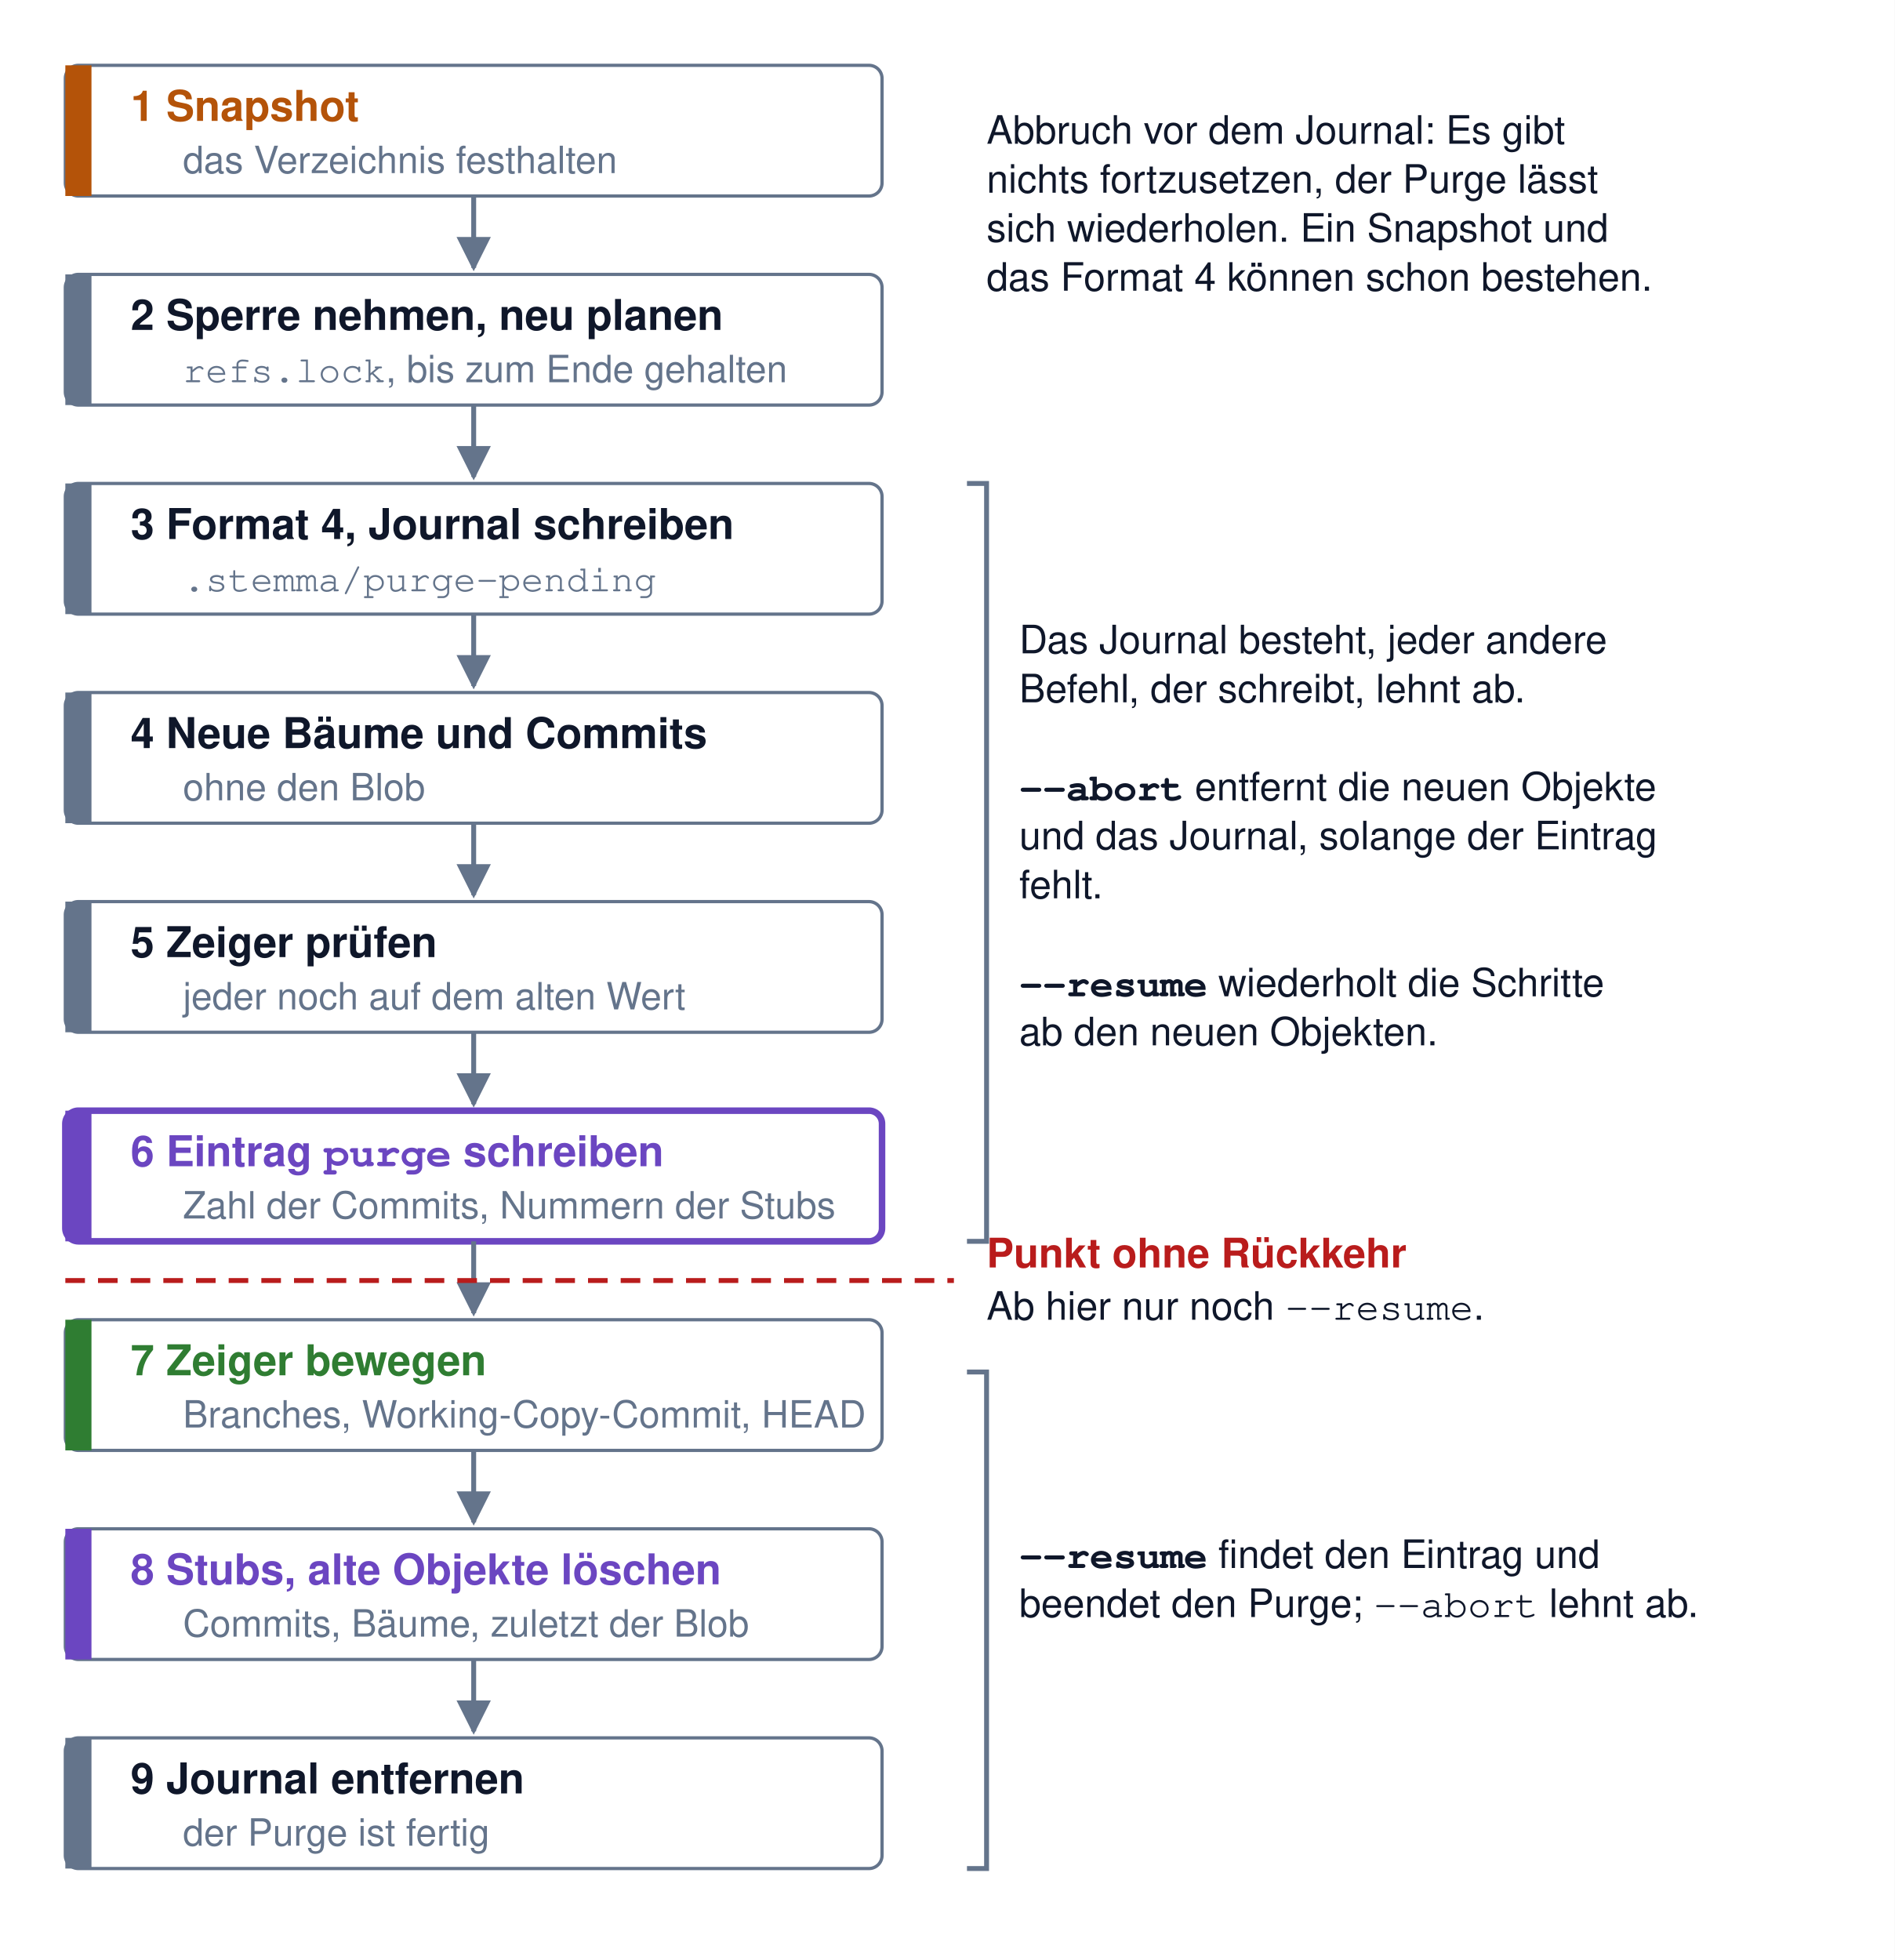
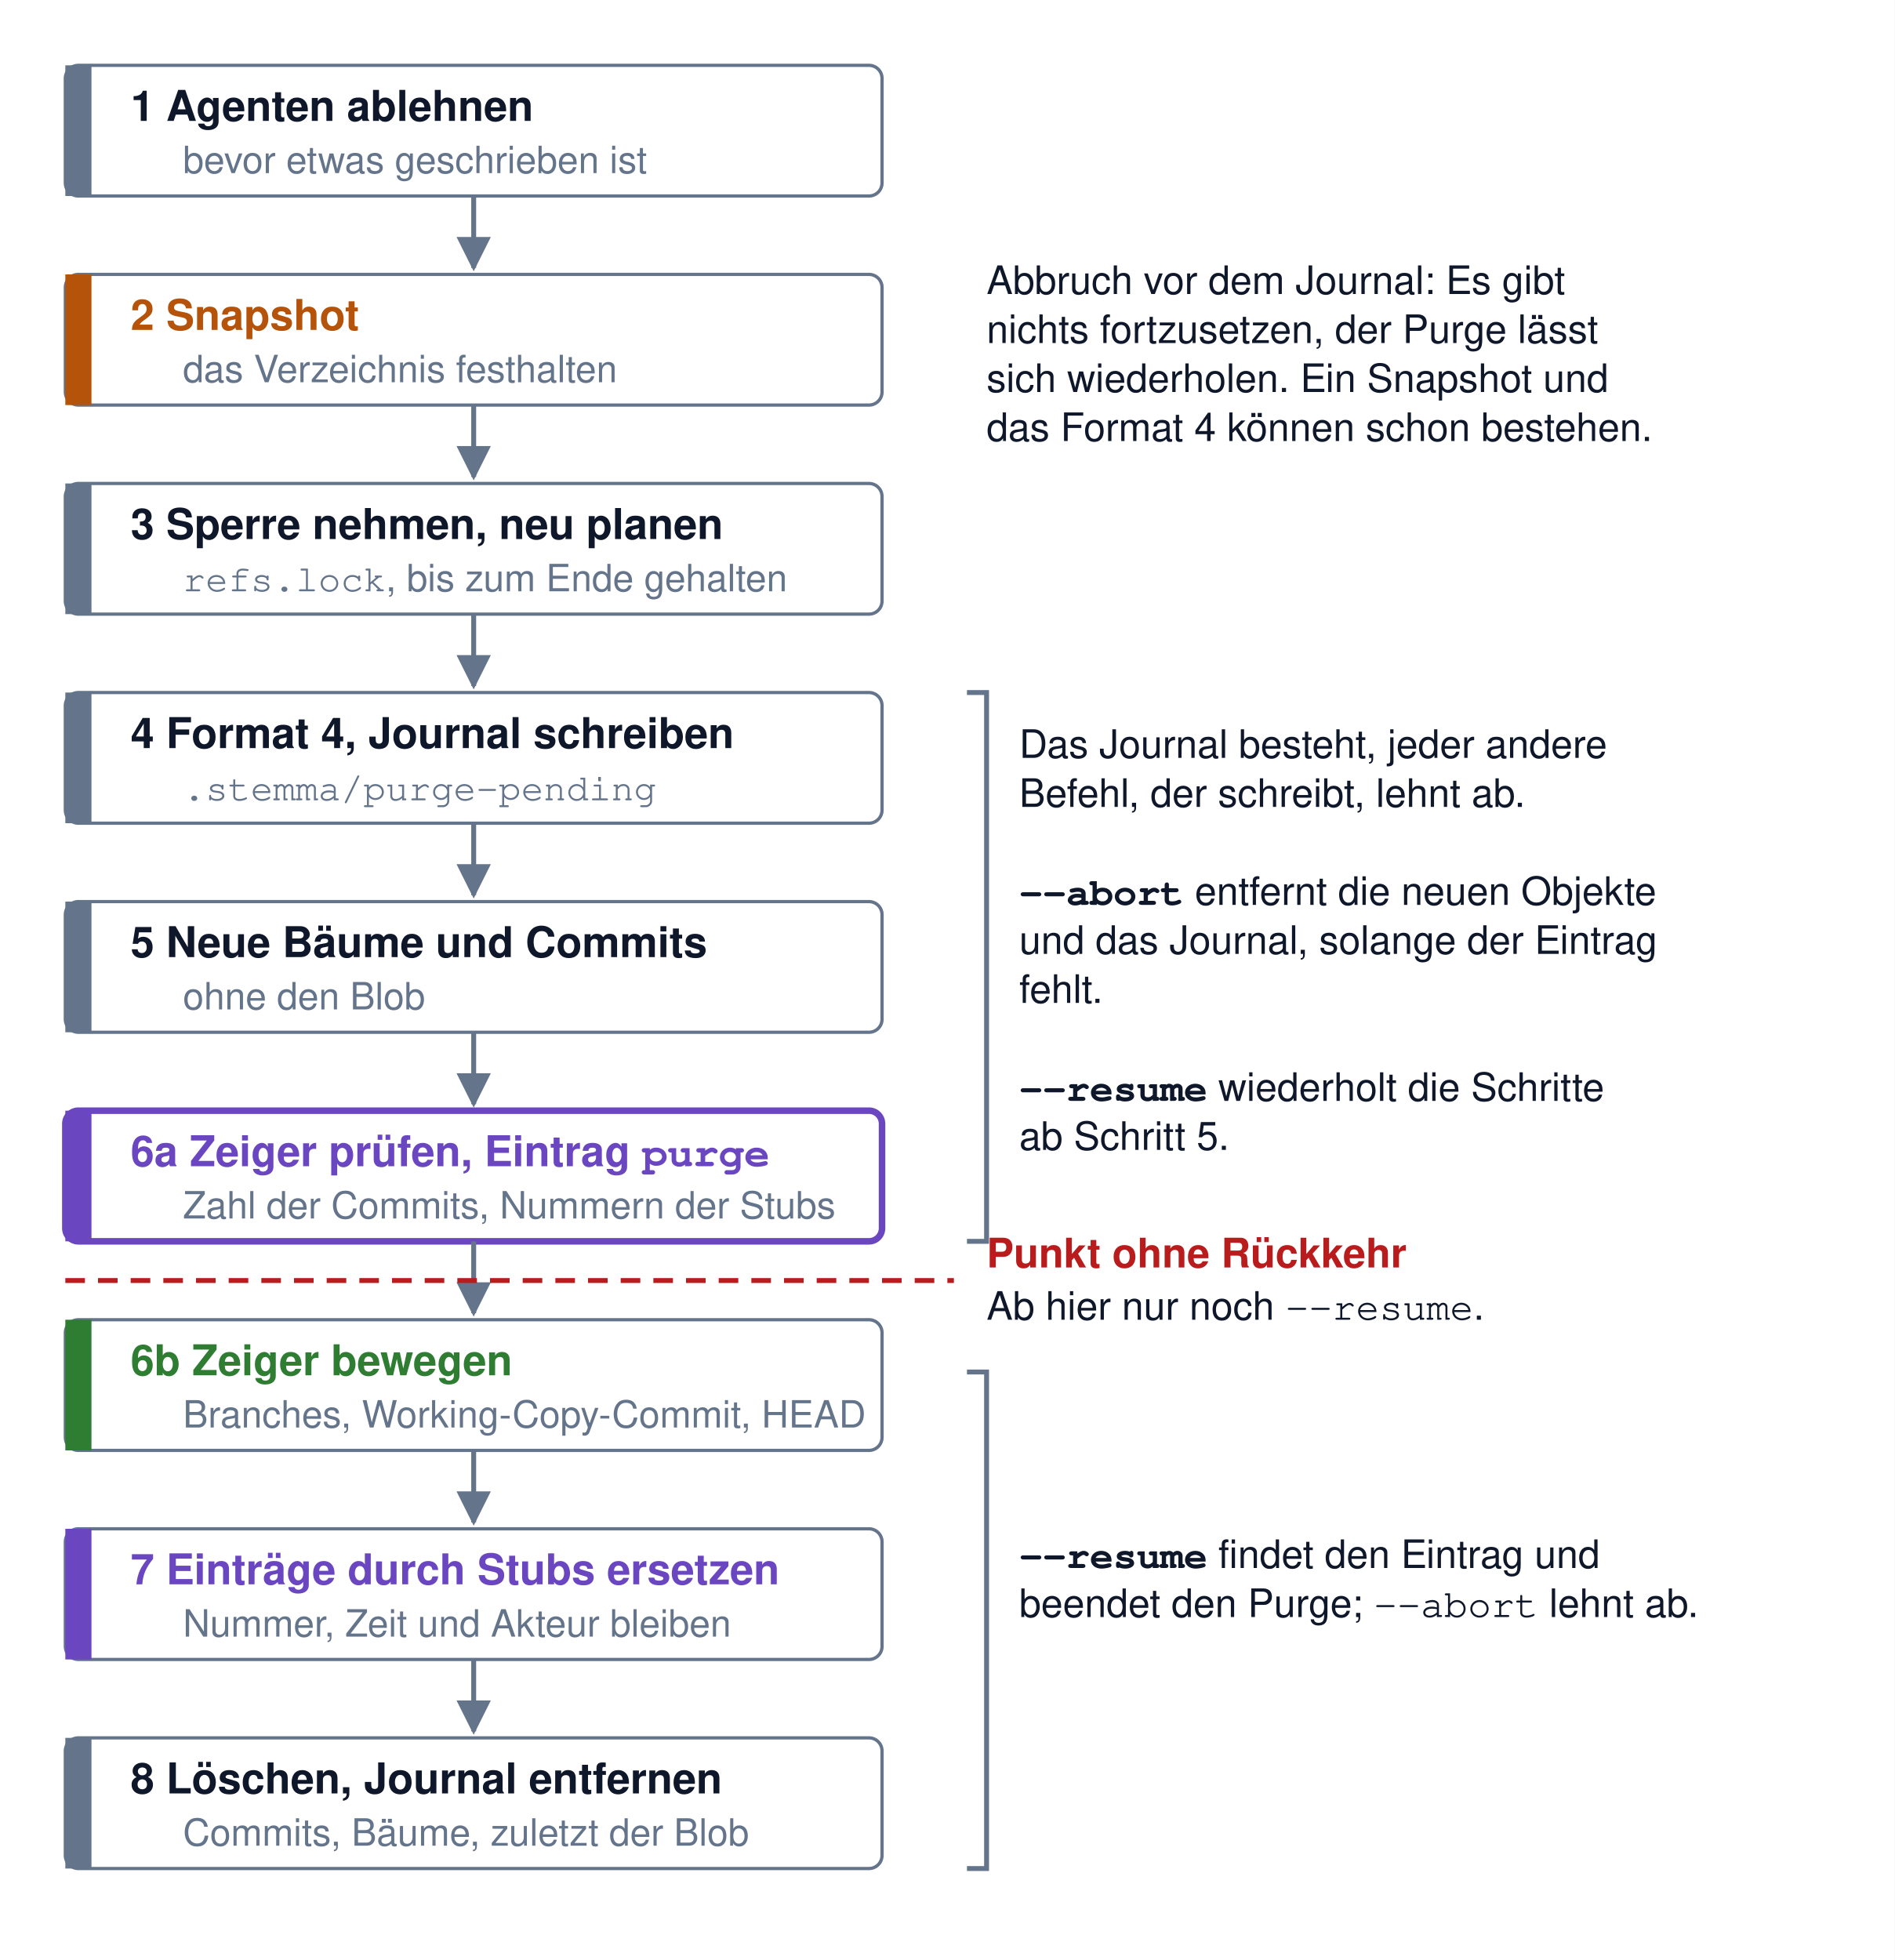
<svg xmlns="http://www.w3.org/2000/svg" viewBox="0 0 580 600" font-family="Helvetica, Arial, sans-serif">
  <defs>
    <marker id="arrow" viewBox="0 0 10 10" refX="9" refY="5" markerWidth="7" markerHeight="7" orient="auto">
      <path d="M0,0 L10,5 L0,10 z" fill="#64748B" />
    </marker>
  </defs>
  <rect x="0" y="0" width="580" height="600" fill="#FFFFFF" />
  <g stroke="#64748B" stroke-width="1" fill="#FFFFFF">
    <rect x="20" y="20" width="250" height="40" rx="4" />
    <rect x="20" y="84" width="250" height="40" rx="4" />
    <rect x="20" y="148" width="250" height="40" rx="4" />
    <rect x="20" y="212" width="250" height="40" rx="4" />
    <rect x="20" y="276" width="250" height="40" rx="4" />
    <rect x="20" y="340" width="250" height="40" rx="4" stroke="#6B46C1" stroke-width="2" />
    <rect x="20" y="404" width="250" height="40" rx="4" />
    <rect x="20" y="468" width="250" height="40" rx="4" />
    <rect x="20" y="532" width="250" height="40" rx="4" />
  </g>
  <g>
-     <rect x="20" y="20" width="8" height="40" fill="#B45309" />
-     <rect x="20" y="84" width="8" height="40" fill="#64748B" />
+     <rect x="20" y="20" width="8" height="40" fill="#64748B" />
+     <rect x="20" y="84" width="8" height="40" fill="#B45309" />
    <rect x="20" y="148" width="8" height="40" fill="#64748B" />
    <rect x="20" y="212" width="8" height="40" fill="#64748B" />
    <rect x="20" y="276" width="8" height="40" fill="#64748B" />
    <rect x="20" y="340" width="8" height="40" fill="#6B46C1" />
    <rect x="20" y="404" width="8" height="40" fill="#2F7D32" />
    <rect x="20" y="468" width="8" height="40" fill="#6B46C1" />
    <rect x="20" y="532" width="8" height="40" fill="#64748B" />
  </g>
  <g font-size="13" font-weight="bold" fill="#0F172A">
-     <text x="40" y="37" fill="#B45309">1  Snapshot</text>
-     <text x="40" y="101">2  Sperre nehmen, neu planen</text>
-     <text x="40" y="165">3  Format 4, Journal schreiben</text>
-     <text x="40" y="229">4  Neue Bäume und Commits</text>
-     <text x="40" y="293">5  Zeiger prüfen</text>
-     <text x="40" y="357" fill="#6B46C1">6  Eintrag <tspan font-family="Courier, monospace">purge</tspan> schreiben</text>
-     <text x="40" y="421" fill="#2F7D32">7  Zeiger bewegen</text>
-     <text x="40" y="485" fill="#6B46C1">8  Stubs, alte Objekte löschen</text>
-     <text x="40" y="549">9  Journal entfernen</text>
+     <text x="40" y="37">1  Agenten ablehnen</text>
+     <text x="40" y="101" fill="#B45309">2  Snapshot</text>
+     <text x="40" y="165">3  Sperre nehmen, neu planen</text>
+     <text x="40" y="229">4  Format 4, Journal schreiben</text>
+     <text x="40" y="293">5  Neue Bäume und Commits</text>
+     <text x="40" y="357" fill="#6B46C1">6a  Zeiger prüfen, Eintrag <tspan font-family="Courier, monospace">purge</tspan>
+     </text>
+     <text x="40" y="421" fill="#2F7D32">6b  Zeiger bewegen</text>
+     <text x="40" y="485" fill="#6B46C1">7  Einträge durch Stubs ersetzen</text>
+     <text x="40" y="549">8  Löschen, Journal entfernen</text>
  </g>
  <g font-size="11.5" fill="#64748B">
-     <text x="56" y="53">das Verzeichnis festhalten</text>
-     <text x="56" y="117">
+     <text x="56" y="53">bevor etwas geschrieben ist</text>
+     <text x="56" y="117">das Verzeichnis festhalten</text>
+     <text x="56" y="181">
      <tspan font-family="Courier, monospace">refs.lock</tspan>, bis zum Ende gehalten</text>
-     <text x="56" y="181">
+     <text x="56" y="245">
      <tspan font-family="Courier, monospace">.stemma/purge-pending</tspan>
    </text>
-     <text x="56" y="245">ohne den Blob</text>
-     <text x="56" y="309">jeder noch auf dem alten Wert</text>
+     <text x="56" y="309">ohne den Blob</text>
    <text x="56" y="373">Zahl der Commits, Nummern der Stubs</text>
    <text x="56" y="437">Branches, Working-Copy-Commit, HEAD</text>
-     <text x="56" y="501">Commits, Bäume, zuletzt der Blob</text>
-     <text x="56" y="565">der Purge ist fertig</text>
+     <text x="56" y="501">Nummer, Zeit und Akteur bleiben</text>
+     <text x="56" y="565">Commits, Bäume, zuletzt der Blob</text>
  </g>
  <g stroke="#64748B" stroke-width="1.5" marker-end="url(#arrow)">
    <line x1="145" y1="60" x2="145" y2="82" />
    <line x1="145" y1="124" x2="145" y2="146" />
    <line x1="145" y1="188" x2="145" y2="210" />
    <line x1="145" y1="252" x2="145" y2="274" />
    <line x1="145" y1="316" x2="145" y2="338" />
    <line x1="145" y1="380" x2="145" y2="402" />
    <line x1="145" y1="444" x2="145" y2="466" />
    <line x1="145" y1="508" x2="145" y2="530" />
  </g>
  <line x1="20" y1="392" x2="292" y2="392" stroke="#B91C1C" stroke-width="1.5" stroke-dasharray="6 4" />
  <text x="302" y="388" font-size="12.5" font-weight="bold" fill="#B91C1C">Punkt ohne Rückkehr</text>
  <text x="302" y="404" font-size="12" fill="#0F172A">Ab hier nur noch <tspan font-family="Courier, monospace">--resume</tspan>.</text>
  <g font-size="12" fill="#0F172A">
-     <text x="302" y="44">Abbruch vor dem Journal: Es gibt</text>
-     <text x="302" y="59">nichts fortzusetzen, der Purge lässt</text>
-     <text x="302" y="74">sich wiederholen. Ein Snapshot und</text>
-     <text x="302" y="89">das Format 4 können schon bestehen.</text>
+     <text x="302" y="90">Abbruch vor dem Journal: Es gibt</text>
+     <text x="302" y="105">nichts fortzusetzen, der Purge lässt</text>
+     <text x="302" y="120">sich wiederholen. Ein Snapshot und</text>
+     <text x="302" y="135">das Format 4 können schon bestehen.</text>
  </g>
  <g stroke="#64748B" stroke-width="1.5" fill="none">
-     <path d="M296,148 L302,148 L302,380 L296,380" />
+     <path d="M296,212 L302,212 L302,380 L296,380" />
    <path d="M296,420 L302,420 L302,572 L296,572" />
  </g>
  <g font-size="12" fill="#0F172A">
-     <text x="312" y="200">Das Journal besteht, jeder andere</text>
-     <text x="312" y="215">Befehl, der schreibt, lehnt ab.</text>
-     <text x="312" y="245">
+     <text x="312" y="232">Das Journal besteht, jeder andere</text>
+     <text x="312" y="247">Befehl, der schreibt, lehnt ab.</text>
+     <text x="312" y="277">
      <tspan font-family="Courier, monospace" font-weight="bold">--abort</tspan> entfernt die neuen Objekte</text>
-     <text x="312" y="260">und das Journal, solange der Eintrag</text>
-     <text x="312" y="275">fehlt.</text>
-     <text x="312" y="305">
+     <text x="312" y="292">und das Journal, solange der Eintrag</text>
+     <text x="312" y="307">fehlt.</text>
+     <text x="312" y="337">
      <tspan font-family="Courier, monospace" font-weight="bold">--resume</tspan> wiederholt die Schritte</text>
-     <text x="312" y="320">ab den neuen Objekten.</text>
+     <text x="312" y="352">ab Schritt 5.</text>
    <text x="312" y="480">
      <tspan font-family="Courier, monospace" font-weight="bold">--resume</tspan> findet den Eintrag und</text>
    <text x="312" y="495">beendet den Purge; <tspan font-family="Courier, monospace">--abort</tspan> lehnt ab.</text>
  </g>
</svg>
